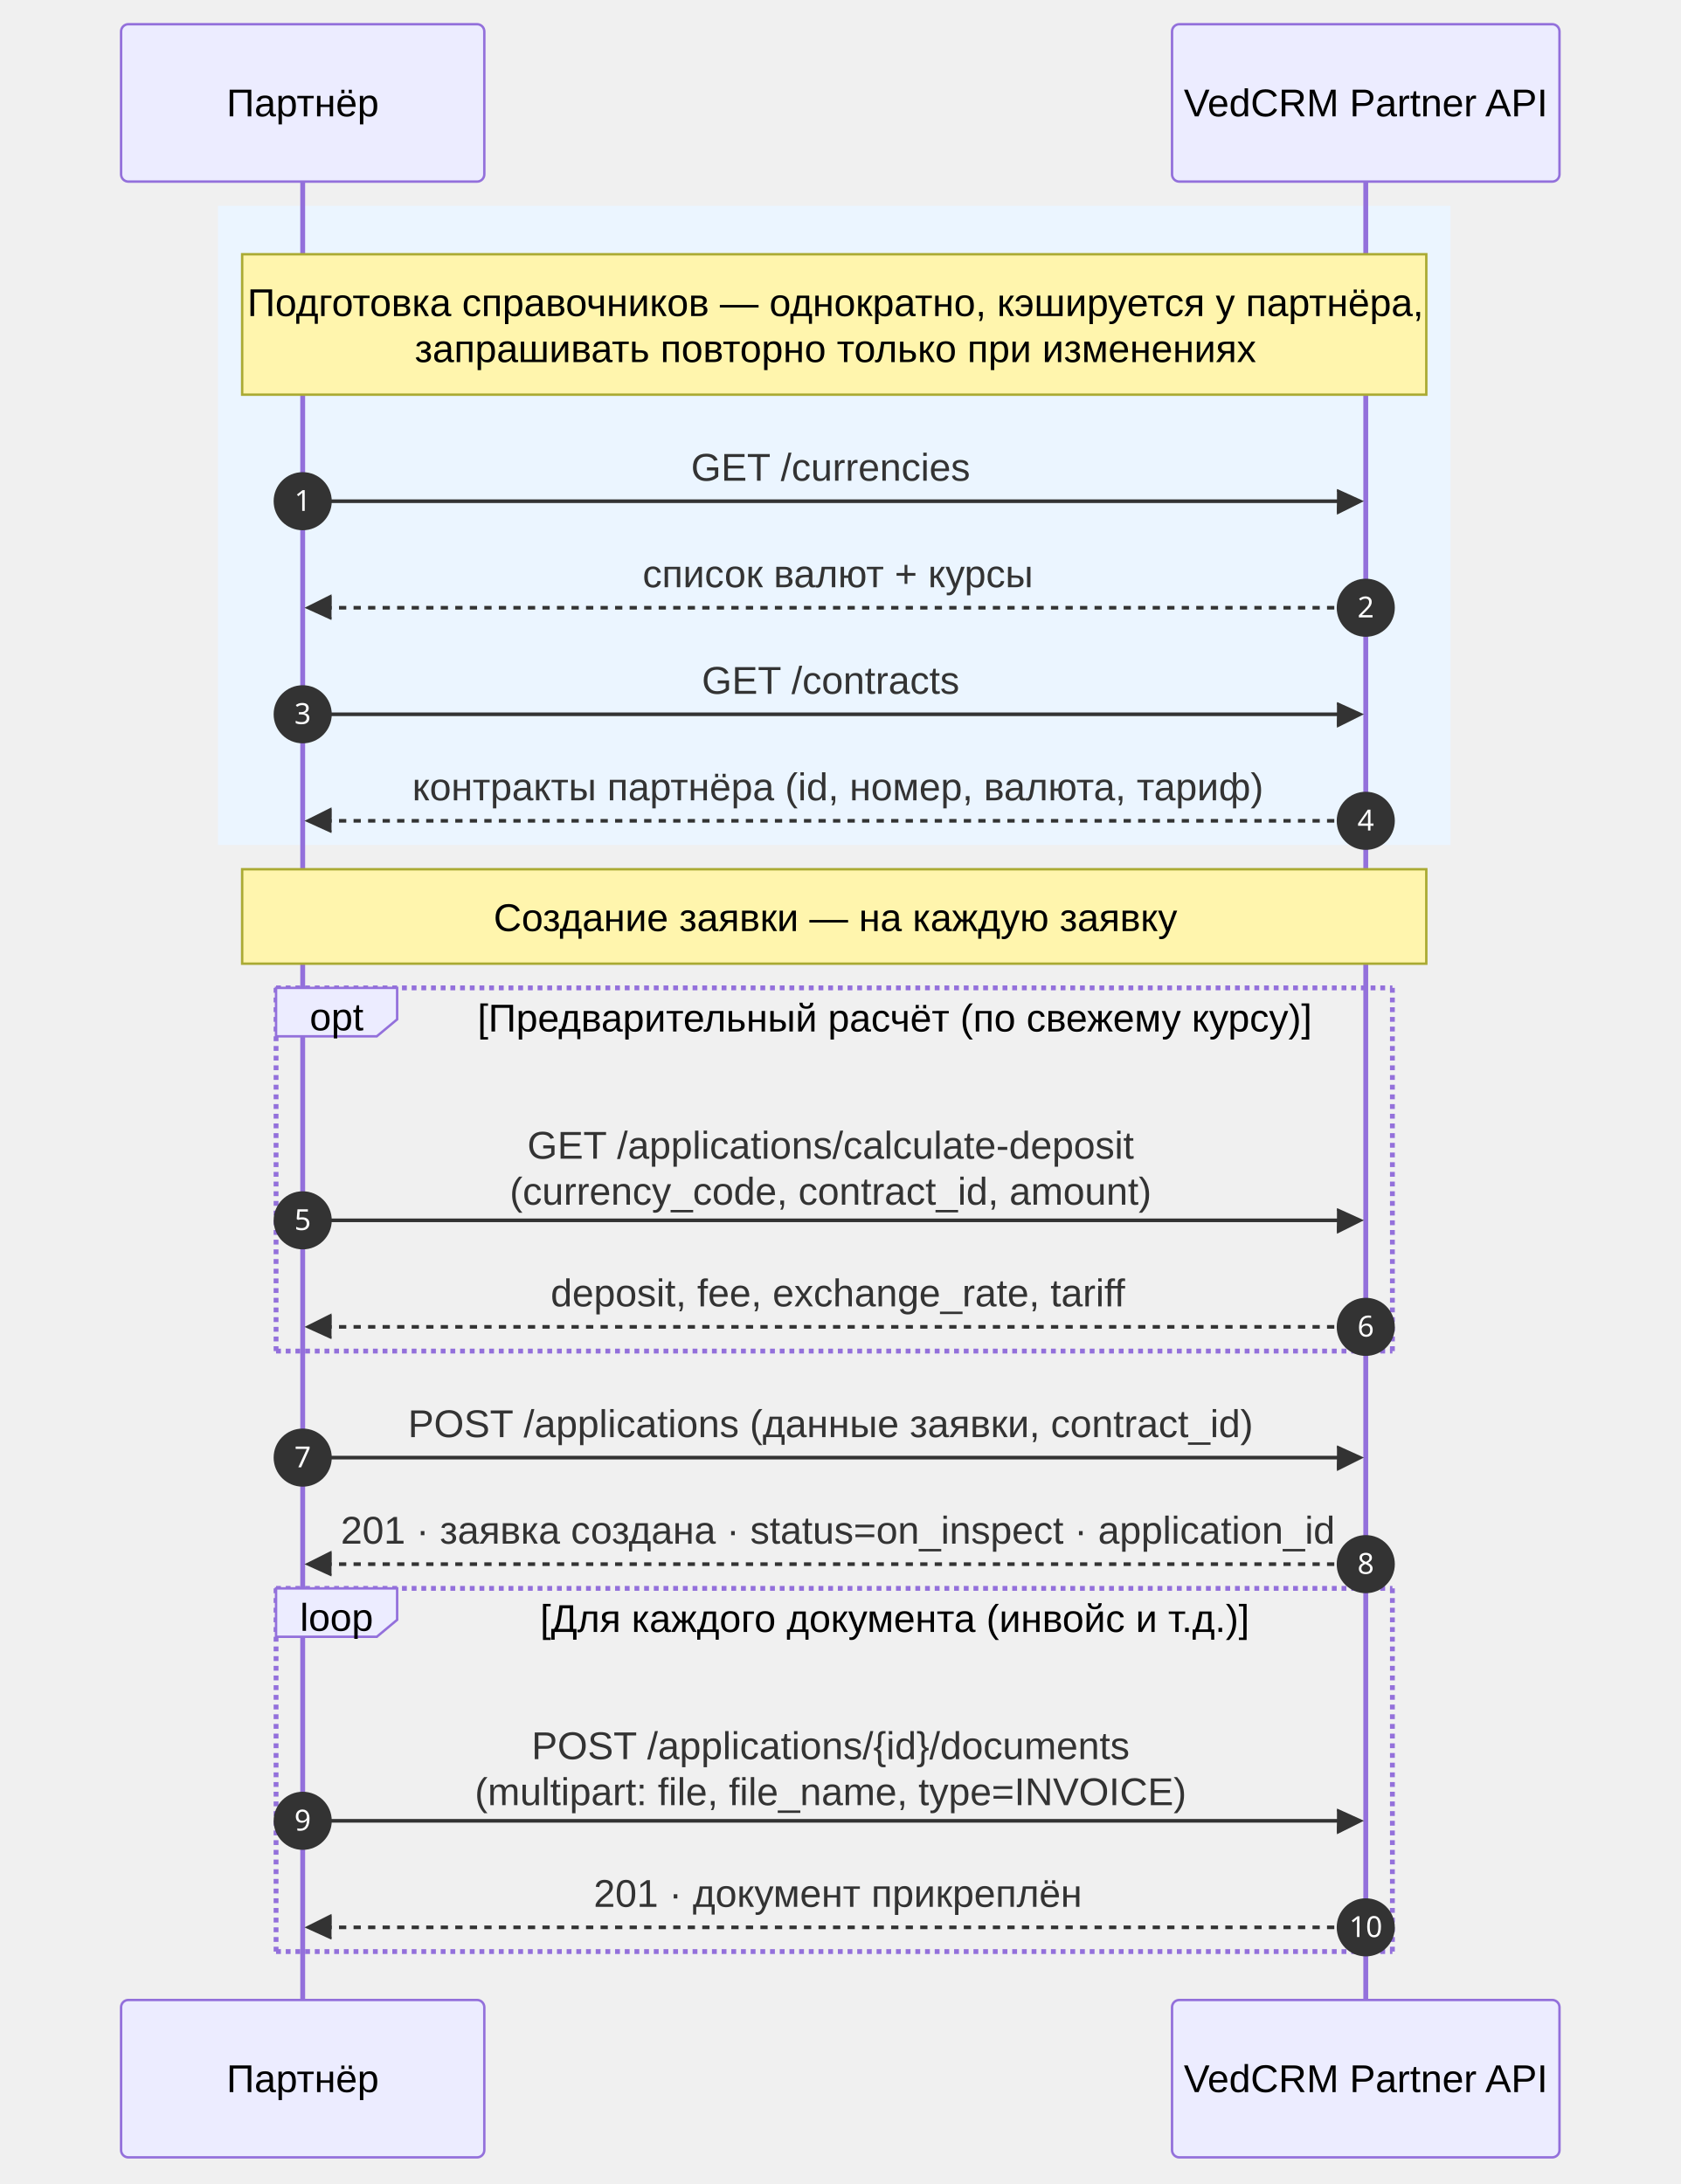
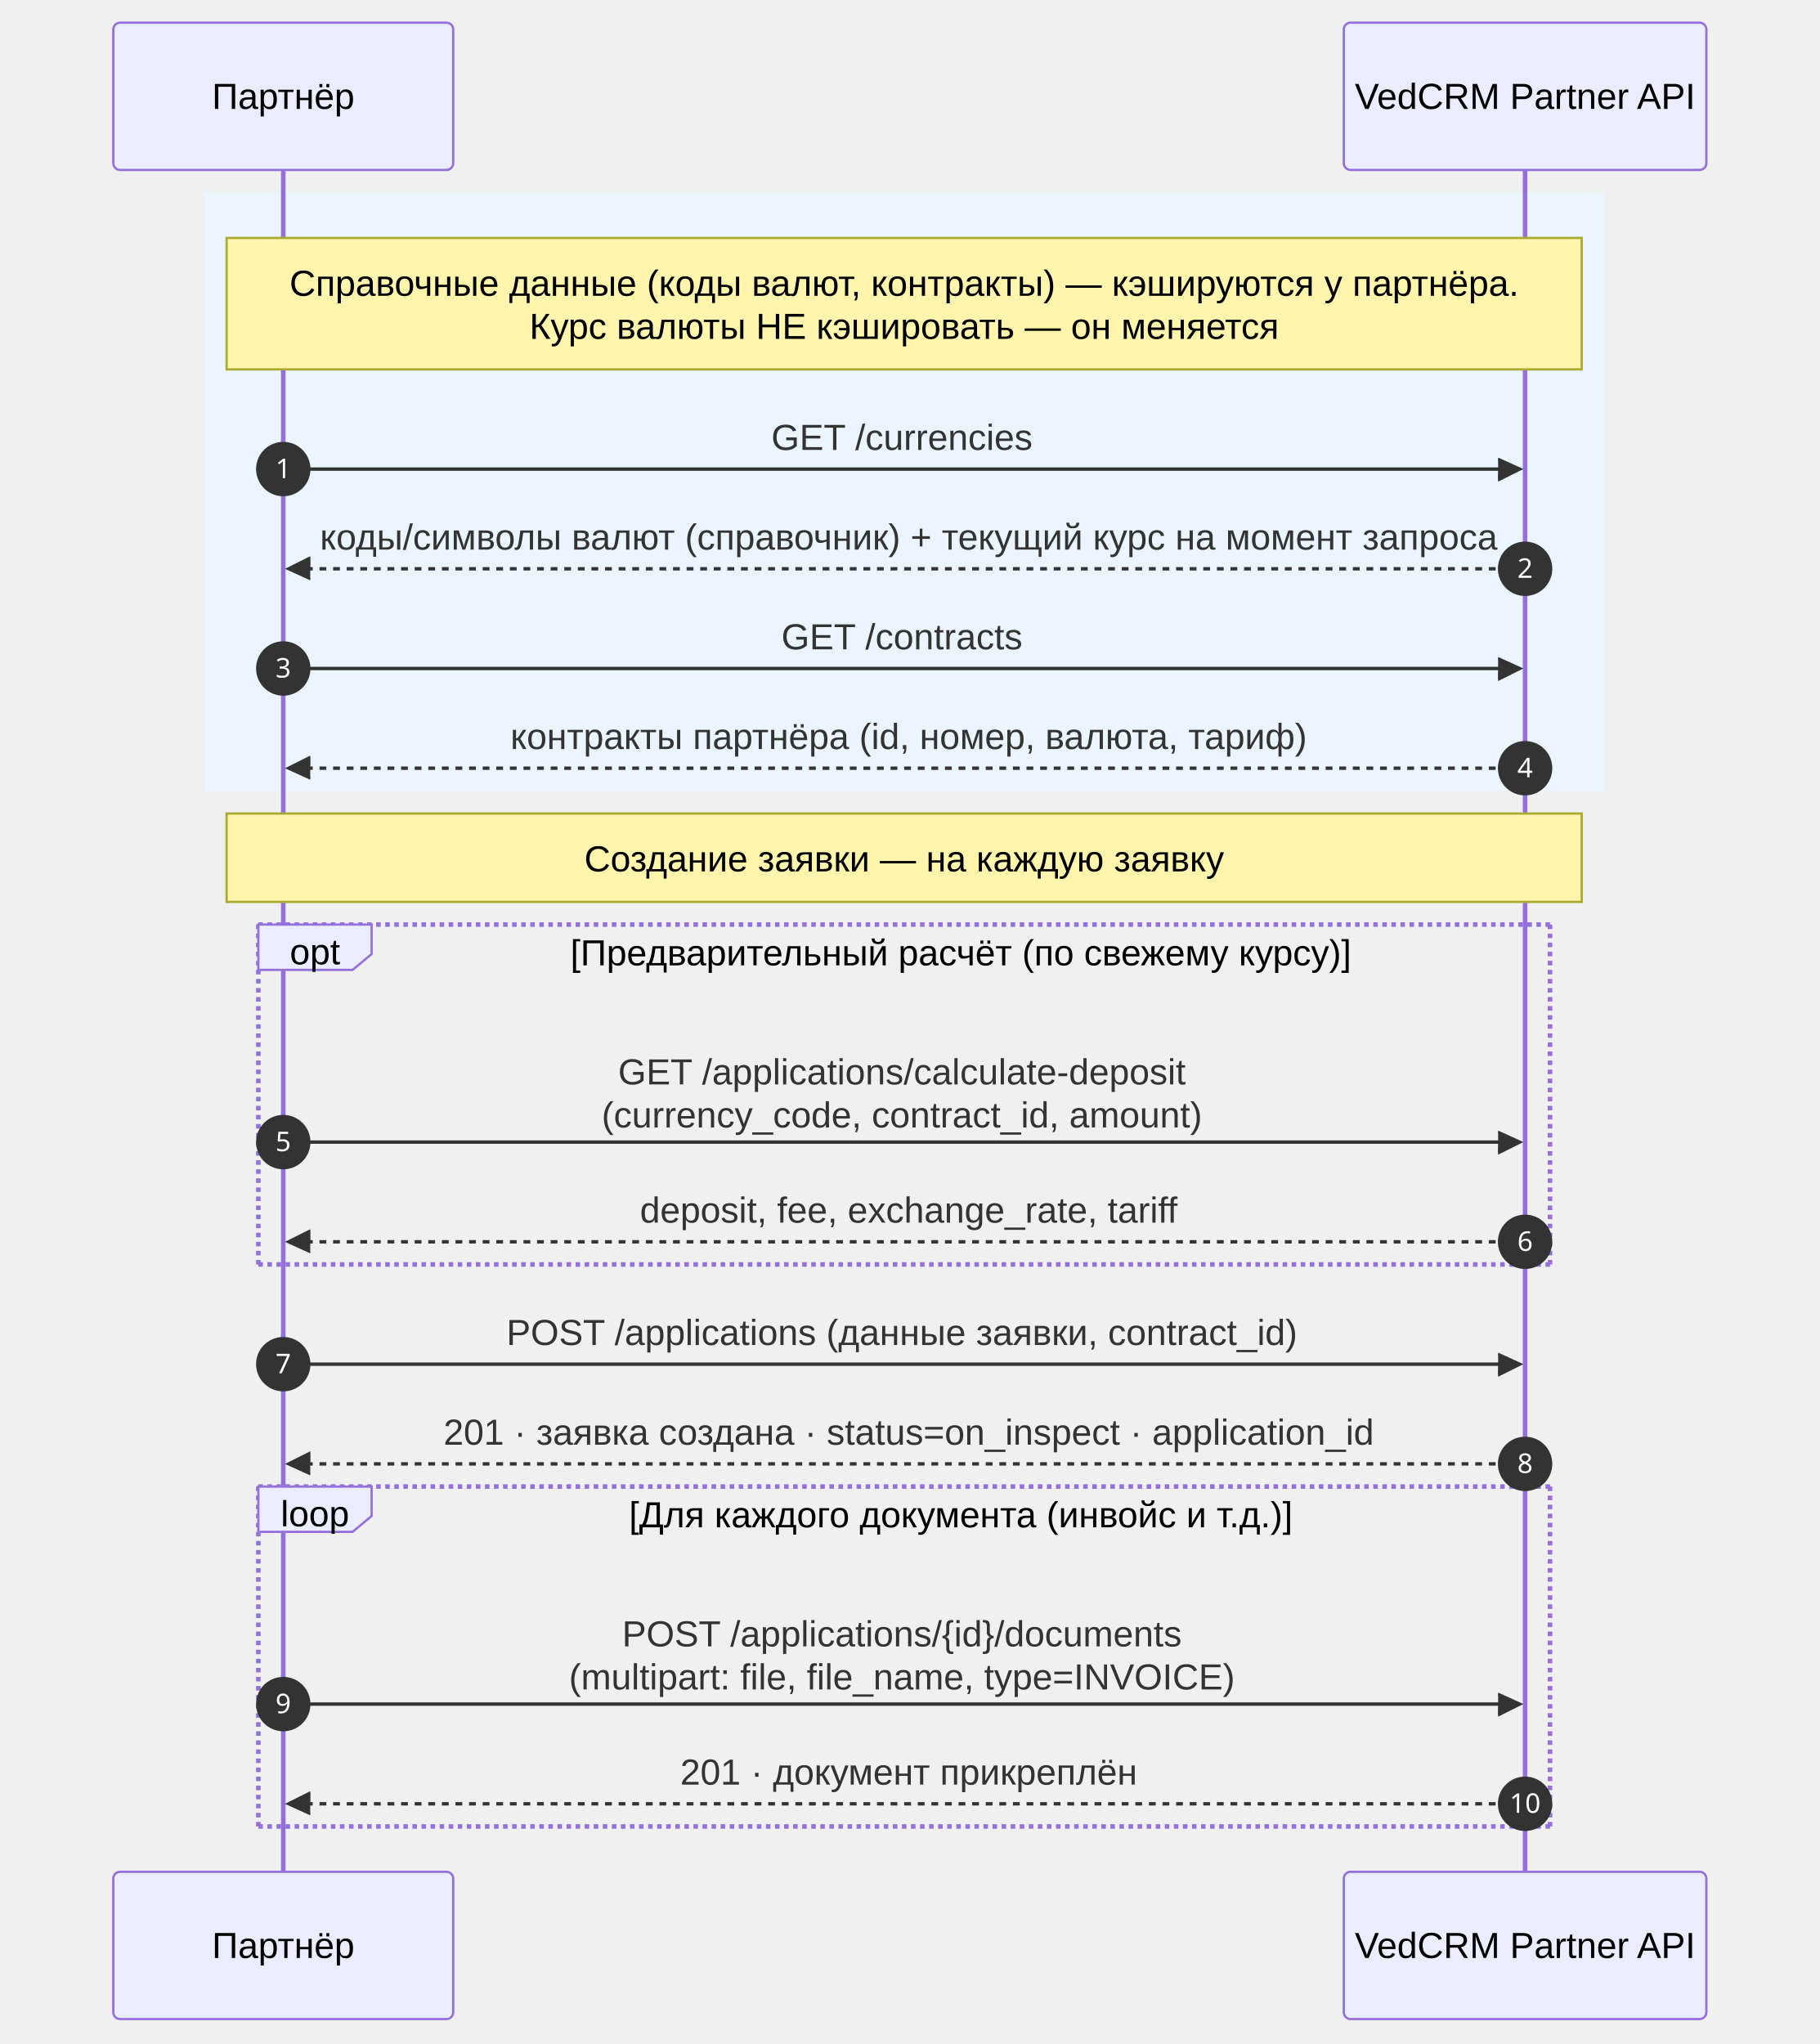
- <svg xmlns="http://www.w3.org/2000/svg" id="my-svg" width="100%" style="max-width: 694px; background-color: transparent;" viewBox="-50 -10 694 902" role="graphics-document document" aria-roledescription="sequence">
-   <rect x="40" y="75" fill="rgb(235, 245, 255)" width="509" height="264" class="rect" />
+ <svg xmlns="http://www.w3.org/2000/svg" id="my-svg" width="100%" style="max-width: 803px; background-color: transparent;" viewBox="-50 -10 803 902" role="graphics-document document" aria-roledescription="sequence">
+   <rect x="40" y="75" fill="rgb(235, 245, 255)" width="618" height="264" class="rect" />
  <g>
-     <rect x="434" y="816" fill="#eaeaea" stroke="#666" width="160" height="65" name="API" rx="3" ry="3" class="actor actor-bottom" />
-     <text x="514" y="848.5" dominant-baseline="central" alignment-baseline="central" class="actor actor-box" style="text-anchor: middle; font-size: 16px; font-weight: 400;">
-       <tspan x="514" dy="0">VedCRM Partner API</tspan>
+     <rect x="543" y="816" fill="#eaeaea" stroke="#666" width="160" height="65" name="API" rx="3" ry="3" class="actor actor-bottom" />
+     <text x="623" y="848.5" dominant-baseline="central" alignment-baseline="central" class="actor actor-box" style="text-anchor: middle; font-size: 16px; font-weight: 400;">
+       <tspan x="623" dy="0">VedCRM Partner API</tspan>
    </text>
  </g>
  <g>
    <rect x="0" y="816" fill="#eaeaea" stroke="#666" width="150" height="65" name="P" rx="3" ry="3" class="actor actor-bottom" />
    <text x="75" y="848.5" dominant-baseline="central" alignment-baseline="central" class="actor actor-box" style="text-anchor: middle; font-size: 16px; font-weight: 400;">
      <tspan x="75" dy="0">Партнёр</tspan>
    </text>
  </g>
  <g>
-     <line id="actor1" x1="514" y1="65" x2="514" y2="816" class="actor-line 200" stroke-width="0.5px" stroke="#999" name="API" data-et="life-line" data-id="API" />
+     <line id="actor1" x1="623" y1="65" x2="623" y2="816" class="actor-line 200" stroke-width="0.5px" stroke="#999" name="API" data-et="life-line" data-id="API" />
    <g id="root-1" data-et="participant" data-type="participant" data-id="API">
-       <rect x="434" y="0" fill="#eaeaea" stroke="#666" width="160" height="65" name="API" rx="3" ry="3" class="actor actor-top" />
-       <text x="514" y="32.5" dominant-baseline="central" alignment-baseline="central" class="actor actor-box" style="text-anchor: middle; font-size: 16px; font-weight: 400;">
-         <tspan x="514" dy="0">VedCRM Partner API</tspan>
+       <rect x="543" y="0" fill="#eaeaea" stroke="#666" width="160" height="65" name="API" rx="3" ry="3" class="actor actor-top" />
+       <text x="623" y="32.5" dominant-baseline="central" alignment-baseline="central" class="actor actor-box" style="text-anchor: middle; font-size: 16px; font-weight: 400;">
+         <tspan x="623" dy="0">VedCRM Partner API</tspan>
      </text>
    </g>
  </g>
  <g>
    <line id="actor0" x1="75" y1="65" x2="75" y2="816" class="actor-line 200" stroke-width="0.5px" stroke="#999" name="P" data-et="life-line" data-id="P" />
    <g id="root-0" data-et="participant" data-type="participant" data-id="P">
      <rect x="0" y="0" fill="#eaeaea" stroke="#666" width="150" height="65" name="P" rx="3" ry="3" class="actor actor-top" />
      <text x="75" y="32.5" dominant-baseline="central" alignment-baseline="central" class="actor actor-box" style="text-anchor: middle; font-size: 16px; font-weight: 400;">
        <tspan x="75" dy="0">Партнёр</tspan>
      </text>
    </g>
  </g>
  <style>#my-svg{font-family:"trebuchet ms",verdana,arial,sans-serif;font-size:16px;fill:#333;}@keyframes edge-animation-frame{from{stroke-dashoffset:0;}}@keyframes dash{to{stroke-dashoffset:0;}}#my-svg .edge-animation-slow{stroke-dasharray:9,5!important;stroke-dashoffset:900;animation:dash 50s linear infinite;stroke-linecap:round;}#my-svg .edge-animation-fast{stroke-dasharray:9,5!important;stroke-dashoffset:900;animation:dash 20s linear infinite;stroke-linecap:round;}#my-svg .error-icon{fill:#552222;}#my-svg .error-text{fill:#552222;stroke:#552222;}#my-svg .edge-thickness-normal{stroke-width:1px;}#my-svg .edge-thickness-thick{stroke-width:3.5px;}#my-svg .edge-pattern-solid{stroke-dasharray:0;}#my-svg .edge-thickness-invisible{stroke-width:0;fill:none;}#my-svg .edge-pattern-dashed{stroke-dasharray:3;}#my-svg .edge-pattern-dotted{stroke-dasharray:2;}#my-svg .marker{fill:#333333;stroke:#333333;}#my-svg .marker.cross{stroke:#333333;}#my-svg svg{font-family:"trebuchet ms",verdana,arial,sans-serif;font-size:16px;}#my-svg p{margin:0;}#my-svg .actor{stroke:#9370DB;fill:#ECECFF;stroke-width:1;}#my-svg rect.actor.outer-path[data-look="neo"]{filter:drop-shadow(1px 2px 2px rgba(185, 185, 185, 1));}#my-svg rect.note[data-look="neo"]{stroke:#aaaa33;fill:#fff5ad;filter:drop-shadow(1px 2px 2px rgba(185, 185, 185, 1));}#my-svg text.actor&gt;tspan{fill:black;stroke:none;}#my-svg .actor-line{stroke:#9370DB;}#my-svg .innerArc{stroke-width:1.5;stroke-dasharray:none;}#my-svg .messageLine0{stroke-width:1.5;stroke-dasharray:none;stroke:#333;}#my-svg .messageLine1{stroke-width:1.5;stroke-dasharray:2,2;stroke:#333;}#my-svg [id$="-arrowhead"] path{fill:#333;stroke:#333;}#my-svg .sequenceNumber{fill:white;}#my-svg [id$="-sequencenumber"]{fill:#333;}#my-svg [id$="-crosshead"] path{fill:#333;stroke:#333;}#my-svg .messageText{fill:#333;stroke:none;}#my-svg .labelBox{stroke:#9370DB;fill:#ECECFF;filter:none;}#my-svg .labelText,#my-svg .labelText&gt;tspan{fill:black;stroke:none;}#my-svg .loopText,#my-svg .loopText&gt;tspan{fill:black;stroke:none;}#my-svg .sectionTitle,#my-svg .sectionTitle&gt;tspan{fill:black;stroke:none;}#my-svg .loopLine{stroke-width:2px;stroke-dasharray:2,2;stroke:#9370DB;fill:#9370DB;}#my-svg .note{stroke:#aaaa33;fill:#fff5ad;}#my-svg .noteText,#my-svg .noteText&gt;tspan{fill:black;stroke:none;font-weight:normal;}#my-svg .activation0{fill:#f4f4f4;stroke:#666;}#my-svg .activation1{fill:#f4f4f4;stroke:#666;}#my-svg .activation2{fill:#f4f4f4;stroke:#666;}#my-svg .actorPopupMenu{position:absolute;}#my-svg .actorPopupMenuPanel{position:absolute;fill:#ECECFF;box-shadow:0px 8px 16px 0px rgba(0,0,0,0.2);filter:drop-shadow(3px 5px 2px rgb(0 0 0 / 0.4));}#my-svg .actor-man circle,#my-svg line{fill:#ECECFF;stroke-width:2px;}#my-svg g rect.rect{filter:drop-shadow(1px 2px 2px rgba(185, 185, 185, 1));stroke:#9370DB;}#my-svg .node .neo-node{stroke:#9370DB;}#my-svg [data-look="neo"].node rect,#my-svg [data-look="neo"].cluster rect,#my-svg [data-look="neo"].node polygon{stroke:#9370DB;filter:drop-shadow(1px 2px 2px rgba(185, 185, 185, 1));}#my-svg [data-look="neo"].swimlane.cluster rect{filter:none;}#my-svg [data-look="neo"].node path{stroke:#9370DB;stroke-width:1px;}#my-svg [data-look="neo"].node .outer-path{filter:drop-shadow(1px 2px 2px rgba(185, 185, 185, 1));}#my-svg [data-look="neo"].node .neo-line path{stroke:#9370DB;filter:none;}#my-svg [data-look="neo"].node circle{stroke:#9370DB;filter:drop-shadow(1px 2px 2px rgba(185, 185, 185, 1));}#my-svg [data-look="neo"].node circle .state-start{fill:#000000;}#my-svg [data-look="neo"].icon-shape .icon{fill:#9370DB;filter:drop-shadow(1px 2px 2px rgba(185, 185, 185, 1));}#my-svg [data-look="neo"].icon-shape .icon-neo path{stroke:#9370DB;filter:drop-shadow(1px 2px 2px rgba(185, 185, 185, 1));}#my-svg :root{--mermaid-font-family:"trebuchet ms",verdana,arial,sans-serif;}</style>
  <g />
  <defs>
    <symbol id="my-svg-computer" width="24" height="24">
      <path transform="scale(.5)" d="M2 2v13h20v-13h-20zm18 11h-16v-9h16v9zm-10.228 6l.466-1h3.524l.467 1h-4.457zm14.228 3h-24l2-6h2.104l-1.33 4h18.45l-1.297-4h2.073l2 6zm-5-10h-14v-7h14v7z" />
    </symbol>
  </defs>
  <defs>
    <symbol id="my-svg-database" fill-rule="evenodd" clip-rule="evenodd">
      <path transform="scale(.5)" d="M12.258.001l.256.004.255.005.253.008.251.01.249.012.247.015.246.016.242.019.241.02.239.023.236.024.233.027.231.028.229.031.225.032.223.034.22.036.217.038.214.04.211.041.208.043.205.045.201.046.198.048.194.05.191.051.187.053.183.054.18.056.175.057.172.059.168.06.163.061.16.063.155.064.15.066.074.033.073.033.071.034.07.034.069.035.068.035.067.035.066.035.064.036.064.036.062.036.06.036.06.037.058.037.058.037.055.038.055.038.053.038.052.038.051.039.05.039.048.039.047.039.045.04.044.04.043.04.041.04.04.041.039.041.037.041.036.041.034.041.033.042.032.042.03.042.029.042.027.042.026.043.024.043.023.043.021.043.02.043.018.044.017.043.015.044.013.044.012.044.011.045.009.044.007.045.006.045.004.045.002.045.001.045v17l-.001.045-.002.045-.004.045-.006.045-.007.045-.009.044-.011.045-.012.044-.013.044-.015.044-.017.043-.018.044-.02.043-.021.043-.023.043-.024.043-.026.043-.027.042-.029.042-.03.042-.032.042-.033.042-.034.041-.036.041-.037.041-.039.041-.04.041-.041.04-.043.04-.044.04-.045.04-.047.039-.048.039-.05.039-.051.039-.052.038-.053.038-.055.038-.055.038-.058.037-.058.037-.06.037-.06.036-.062.036-.064.036-.064.036-.066.035-.067.035-.068.035-.069.035-.07.034-.071.034-.073.033-.074.033-.15.066-.155.064-.16.063-.163.061-.168.06-.172.059-.175.057-.18.056-.183.054-.187.053-.191.051-.194.05-.198.048-.201.046-.205.045-.208.043-.211.041-.214.04-.217.038-.22.036-.223.034-.225.032-.229.031-.231.028-.233.027-.236.024-.239.023-.241.02-.242.019-.246.016-.247.015-.249.012-.251.01-.253.008-.255.005-.256.004-.258.001-.258-.001-.256-.004-.255-.005-.253-.008-.251-.01-.249-.012-.247-.015-.245-.016-.243-.019-.241-.02-.238-.023-.236-.024-.234-.027-.231-.028-.228-.031-.226-.032-.223-.034-.22-.036-.217-.038-.214-.04-.211-.041-.208-.043-.204-.045-.201-.046-.198-.048-.195-.05-.19-.051-.187-.053-.184-.054-.179-.056-.176-.057-.172-.059-.167-.06-.164-.061-.159-.063-.155-.064-.151-.066-.074-.033-.072-.033-.072-.034-.07-.034-.069-.035-.068-.035-.067-.035-.066-.035-.064-.036-.063-.036-.062-.036-.061-.036-.06-.037-.058-.037-.057-.037-.056-.038-.055-.038-.053-.038-.052-.038-.051-.039-.049-.039-.049-.039-.046-.039-.046-.04-.044-.04-.043-.04-.041-.04-.04-.041-.039-.041-.037-.041-.036-.041-.034-.041-.033-.042-.032-.042-.03-.042-.029-.042-.027-.042-.026-.043-.024-.043-.023-.043-.021-.043-.02-.043-.018-.044-.017-.043-.015-.044-.013-.044-.012-.044-.011-.045-.009-.044-.007-.045-.006-.045-.004-.045-.002-.045-.001-.045v-17l.001-.045.002-.045.004-.045.006-.045.007-.045.009-.044.011-.045.012-.044.013-.044.015-.044.017-.043.018-.044.02-.043.021-.043.023-.043.024-.043.026-.043.027-.042.029-.042.03-.042.032-.042.033-.042.034-.041.036-.041.037-.041.039-.041.04-.041.041-.04.043-.04.044-.04.046-.04.046-.039.049-.039.049-.039.051-.039.052-.038.053-.038.055-.038.056-.038.057-.037.058-.037.06-.037.061-.036.062-.036.063-.036.064-.036.066-.035.067-.035.068-.035.069-.035.07-.034.072-.034.072-.033.074-.033.151-.066.155-.064.159-.063.164-.061.167-.06.172-.059.176-.057.179-.056.184-.054.187-.053.19-.051.195-.05.198-.048.201-.046.204-.045.208-.043.211-.041.214-.04.217-.038.22-.036.223-.034.226-.032.228-.031.231-.028.234-.027.236-.024.238-.023.241-.02.243-.019.245-.016.247-.015.249-.012.251-.01.253-.008.255-.005.256-.004.258-.001.258.001zm-9.258 20.499v.01l.001.021.003.021.004.022.005.021.006.022.007.022.009.023.01.022.011.023.012.023.013.023.015.023.016.024.017.023.018.024.019.024.021.024.022.025.023.024.024.025.052.049.056.05.061.051.066.051.07.051.075.051.079.052.084.052.088.052.092.052.097.052.102.051.105.052.11.052.114.051.119.051.123.051.127.05.131.05.135.05.139.048.144.049.147.047.152.047.155.047.16.045.163.045.167.043.171.043.176.041.178.041.183.039.187.039.19.037.194.035.197.035.202.033.204.031.209.03.212.029.216.027.219.025.222.024.226.021.23.02.233.018.236.016.24.015.243.012.246.01.249.008.253.005.256.004.259.001.26-.001.257-.004.254-.005.25-.008.247-.011.244-.012.241-.014.237-.016.233-.018.231-.021.226-.021.224-.024.22-.026.216-.027.212-.028.21-.031.205-.031.202-.034.198-.034.194-.036.191-.037.187-.039.183-.04.179-.04.175-.042.172-.043.168-.044.163-.045.16-.046.155-.046.152-.047.148-.048.143-.049.139-.049.136-.05.131-.05.126-.05.123-.051.118-.052.114-.051.11-.052.106-.052.101-.052.096-.052.092-.052.088-.053.083-.051.079-.052.074-.052.07-.051.065-.051.06-.051.056-.05.051-.05.023-.024.023-.025.021-.024.02-.024.019-.024.018-.024.017-.024.015-.023.014-.024.013-.023.012-.023.01-.023.01-.022.008-.022.006-.022.006-.022.004-.022.004-.021.001-.021.001-.021v-4.127l-.077.055-.08.053-.083.054-.085.053-.087.052-.09.052-.093.051-.095.05-.097.05-.1.049-.102.049-.105.048-.106.047-.109.047-.111.046-.114.045-.115.045-.118.044-.12.043-.122.042-.124.042-.126.041-.128.04-.13.04-.132.038-.134.038-.135.037-.138.037-.139.035-.142.035-.143.034-.144.033-.147.032-.148.031-.15.03-.151.03-.153.029-.154.027-.156.027-.158.026-.159.025-.161.024-.162.023-.163.022-.165.021-.166.02-.167.019-.169.018-.169.017-.171.016-.173.015-.173.014-.175.013-.175.012-.177.011-.178.01-.179.008-.179.008-.181.006-.182.005-.182.004-.184.003-.184.002h-.37l-.184-.002-.184-.003-.182-.004-.182-.005-.181-.006-.179-.008-.179-.008-.178-.01-.176-.011-.176-.012-.175-.013-.173-.014-.172-.015-.171-.016-.17-.017-.169-.018-.167-.019-.166-.02-.165-.021-.163-.022-.162-.023-.161-.024-.159-.025-.157-.026-.156-.027-.155-.027-.153-.029-.151-.03-.15-.03-.148-.031-.146-.032-.145-.033-.143-.034-.141-.035-.14-.035-.137-.037-.136-.037-.134-.038-.132-.038-.13-.04-.128-.04-.126-.041-.124-.042-.122-.042-.12-.044-.117-.043-.116-.045-.113-.045-.112-.046-.109-.047-.106-.047-.105-.048-.102-.049-.1-.049-.097-.05-.095-.05-.093-.052-.09-.051-.087-.052-.085-.053-.083-.054-.08-.054-.077-.054v4.127zm0-5.654v.011l.001.021.003.021.004.021.005.022.006.022.007.022.009.022.01.022.011.023.012.023.013.023.015.024.016.023.017.024.018.024.019.024.021.024.022.024.023.025.024.024.052.05.056.05.061.05.066.051.07.051.075.052.079.051.084.052.088.052.092.052.097.052.102.052.105.052.11.051.114.051.119.052.123.05.127.051.131.05.135.049.139.049.144.048.147.048.152.047.155.046.16.045.163.045.167.044.171.042.176.042.178.04.183.04.187.038.19.037.194.036.197.034.202.033.204.032.209.03.212.028.216.027.219.025.222.024.226.022.23.02.233.018.236.016.24.014.243.012.246.01.249.008.253.006.256.003.259.001.26-.001.257-.003.254-.006.25-.008.247-.01.244-.012.241-.015.237-.016.233-.018.231-.02.226-.022.224-.024.22-.025.216-.027.212-.029.21-.03.205-.032.202-.033.198-.035.194-.036.191-.037.187-.039.183-.039.179-.041.175-.042.172-.043.168-.044.163-.045.16-.045.155-.047.152-.047.148-.048.143-.048.139-.05.136-.049.131-.05.126-.051.123-.051.118-.051.114-.052.11-.052.106-.052.101-.052.096-.052.092-.052.088-.052.083-.052.079-.052.074-.051.07-.052.065-.051.06-.05.056-.051.051-.049.023-.025.023-.024.021-.025.02-.024.019-.024.018-.024.017-.024.015-.023.014-.023.013-.024.012-.022.01-.023.01-.023.008-.022.006-.022.006-.022.004-.021.004-.022.001-.021.001-.021v-4.139l-.077.054-.08.054-.083.054-.085.052-.087.053-.09.051-.093.051-.095.051-.097.05-.1.049-.102.049-.105.048-.106.047-.109.047-.111.046-.114.045-.115.044-.118.044-.12.044-.122.042-.124.042-.126.041-.128.04-.13.039-.132.039-.134.038-.135.037-.138.036-.139.036-.142.035-.143.033-.144.033-.147.033-.148.031-.15.03-.151.03-.153.028-.154.028-.156.027-.158.026-.159.025-.161.024-.162.023-.163.022-.165.021-.166.02-.167.019-.169.018-.169.017-.171.016-.173.015-.173.014-.175.013-.175.012-.177.011-.178.009-.179.009-.179.007-.181.007-.182.005-.182.004-.184.003-.184.002h-.37l-.184-.002-.184-.003-.182-.004-.182-.005-.181-.007-.179-.007-.179-.009-.178-.009-.176-.011-.176-.012-.175-.013-.173-.014-.172-.015-.171-.016-.17-.017-.169-.018-.167-.019-.166-.02-.165-.021-.163-.022-.162-.023-.161-.024-.159-.025-.157-.026-.156-.027-.155-.028-.153-.028-.151-.03-.15-.03-.148-.031-.146-.033-.145-.033-.143-.033-.141-.035-.14-.036-.137-.036-.136-.037-.134-.038-.132-.039-.13-.039-.128-.04-.126-.041-.124-.042-.122-.043-.12-.043-.117-.044-.116-.044-.113-.046-.112-.046-.109-.046-.106-.047-.105-.048-.102-.049-.1-.049-.097-.05-.095-.051-.093-.051-.09-.051-.087-.053-.085-.052-.083-.054-.08-.054-.077-.054v4.139zm0-5.666v.011l.001.02.003.022.004.021.005.022.006.021.007.022.009.023.01.022.011.023.012.023.013.023.015.023.016.024.017.024.018.023.019.024.021.025.022.024.023.024.024.025.052.05.056.05.061.05.066.051.07.051.075.052.079.051.084.052.088.052.092.052.097.052.102.052.105.051.11.052.114.051.119.051.123.051.127.05.131.05.135.05.139.049.144.048.147.048.152.047.155.046.16.045.163.045.167.043.171.043.176.042.178.04.183.04.187.038.19.037.194.036.197.034.202.033.204.032.209.03.212.028.216.027.219.025.222.024.226.021.23.02.233.018.236.017.24.014.243.012.246.01.249.008.253.006.256.003.259.001.26-.001.257-.003.254-.006.25-.008.247-.01.244-.013.241-.014.237-.016.233-.018.231-.02.226-.022.224-.024.22-.025.216-.027.212-.029.21-.03.205-.032.202-.033.198-.035.194-.036.191-.037.187-.039.183-.039.179-.041.175-.042.172-.043.168-.044.163-.045.16-.045.155-.047.152-.047.148-.048.143-.049.139-.049.136-.049.131-.051.126-.05.123-.051.118-.052.114-.051.11-.052.106-.052.101-.052.096-.052.092-.052.088-.052.083-.052.079-.052.074-.052.07-.051.065-.051.06-.051.056-.05.051-.049.023-.025.023-.025.021-.024.02-.024.019-.024.018-.024.017-.024.015-.023.014-.024.013-.023.012-.023.01-.022.01-.023.008-.022.006-.022.006-.022.004-.022.004-.021.001-.021.001-.021v-4.153l-.077.054-.08.054-.083.053-.085.053-.087.053-.09.051-.093.051-.095.051-.097.05-.1.049-.102.048-.105.048-.106.048-.109.046-.111.046-.114.046-.115.044-.118.044-.12.043-.122.043-.124.042-.126.041-.128.04-.13.039-.132.039-.134.038-.135.037-.138.036-.139.036-.142.034-.143.034-.144.033-.147.032-.148.032-.15.03-.151.03-.153.028-.154.028-.156.027-.158.026-.159.024-.161.024-.162.023-.163.023-.165.021-.166.02-.167.019-.169.018-.169.017-.171.016-.173.015-.173.014-.175.013-.175.012-.177.01-.178.01-.179.009-.179.007-.181.006-.182.006-.182.004-.184.003-.184.001-.185.001-.185-.001-.184-.001-.184-.003-.182-.004-.182-.006-.181-.006-.179-.007-.179-.009-.178-.01-.176-.01-.176-.012-.175-.013-.173-.014-.172-.015-.171-.016-.17-.017-.169-.018-.167-.019-.166-.02-.165-.021-.163-.023-.162-.023-.161-.024-.159-.024-.157-.026-.156-.027-.155-.028-.153-.028-.151-.03-.15-.03-.148-.032-.146-.032-.145-.033-.143-.034-.141-.034-.14-.036-.137-.036-.136-.037-.134-.038-.132-.039-.13-.039-.128-.041-.126-.041-.124-.041-.122-.043-.12-.043-.117-.044-.116-.044-.113-.046-.112-.046-.109-.046-.106-.048-.105-.048-.102-.048-.1-.05-.097-.049-.095-.051-.093-.051-.09-.052-.087-.052-.085-.053-.083-.053-.08-.054-.077-.054v4.153zm8.74-8.179l-.257.004-.254.005-.25.008-.247.011-.244.012-.241.014-.237.016-.233.018-.231.021-.226.022-.224.023-.22.026-.216.027-.212.028-.21.031-.205.032-.202.033-.198.034-.194.036-.191.038-.187.038-.183.04-.179.041-.175.042-.172.043-.168.043-.163.045-.16.046-.155.046-.152.048-.148.048-.143.048-.139.049-.136.05-.131.05-.126.051-.123.051-.118.051-.114.052-.11.052-.106.052-.101.052-.096.052-.092.052-.088.052-.083.052-.079.052-.074.051-.07.052-.065.051-.06.05-.056.05-.051.05-.023.025-.023.024-.021.024-.02.025-.019.024-.018.024-.017.023-.015.024-.014.023-.013.023-.012.023-.01.023-.01.022-.008.022-.006.023-.006.021-.004.022-.004.021-.001.021-.001.021.001.021.001.021.004.021.004.022.006.021.006.023.008.022.01.022.01.023.012.023.013.023.014.023.015.024.017.023.018.024.019.024.02.025.021.024.023.024.023.025.051.05.056.05.06.05.065.051.07.052.074.051.079.052.083.052.088.052.092.052.096.052.101.052.106.052.11.052.114.052.118.051.123.051.126.051.131.05.136.05.139.049.143.048.148.048.152.048.155.046.16.046.163.045.168.043.172.043.175.042.179.041.183.04.187.038.191.038.194.036.198.034.202.033.205.032.21.031.212.028.216.027.22.026.224.023.226.022.231.021.233.018.237.016.241.014.244.012.247.011.25.008.254.005.257.004.26.001.26-.001.257-.004.254-.005.25-.008.247-.011.244-.012.241-.014.237-.016.233-.018.231-.021.226-.022.224-.023.22-.026.216-.027.212-.028.21-.031.205-.032.202-.033.198-.034.194-.036.191-.038.187-.038.183-.04.179-.041.175-.042.172-.043.168-.043.163-.045.16-.046.155-.046.152-.048.148-.048.143-.048.139-.049.136-.05.131-.05.126-.051.123-.051.118-.051.114-.052.11-.052.106-.052.101-.052.096-.052.092-.052.088-.052.083-.052.079-.052.074-.051.07-.052.065-.051.06-.05.056-.05.051-.05.023-.025.023-.024.021-.024.02-.025.019-.024.018-.024.017-.023.015-.024.014-.023.013-.023.012-.023.01-.023.01-.022.008-.022.006-.023.006-.021.004-.022.004-.021.001-.021.001-.021-.001-.021-.001-.021-.004-.021-.004-.022-.006-.021-.006-.023-.008-.022-.01-.022-.01-.023-.012-.023-.013-.023-.014-.023-.015-.024-.017-.023-.018-.024-.019-.024-.02-.025-.021-.024-.023-.024-.023-.025-.051-.05-.056-.05-.06-.05-.065-.051-.07-.052-.074-.051-.079-.052-.083-.052-.088-.052-.092-.052-.096-.052-.101-.052-.106-.052-.11-.052-.114-.052-.118-.051-.123-.051-.126-.051-.131-.05-.136-.05-.139-.049-.143-.048-.148-.048-.152-.048-.155-.046-.16-.046-.163-.045-.168-.043-.172-.043-.175-.042-.179-.041-.183-.04-.187-.038-.191-.038-.194-.036-.198-.034-.202-.033-.205-.032-.21-.031-.212-.028-.216-.027-.22-.026-.224-.023-.226-.022-.231-.021-.233-.018-.237-.016-.241-.014-.244-.012-.247-.011-.25-.008-.254-.005-.257-.004-.26-.001-.26.001z" />
    </symbol>
  </defs>
  <defs>
    <symbol id="my-svg-clock" width="24" height="24">
      <path transform="scale(.5)" d="M12 2c5.514 0 10 4.486 10 10s-4.486 10-10 10-10-4.486-10-10 4.486-10 10-10zm0-2c-6.627 0-12 5.373-12 12s5.373 12 12 12 12-5.373 12-12-5.373-12-12-12zm5.848 12.459c.202.038.202.333.001.372-1.907.361-6.045 1.111-6.547 1.111-.719 0-1.301-.582-1.301-1.301 0-.512.77-5.447 1.125-7.445.034-.192.312-.181.343.014l.985 6.238 5.394 1.011z" />
    </symbol>
  </defs>
  <defs>
    <marker id="my-svg-arrowhead" refX="7.9" refY="5" markerUnits="userSpaceOnUse" markerWidth="12" markerHeight="12" orient="auto-start-reverse">
      <path d="M -1 0 L 10 5 L 0 10 z" />
    </marker>
  </defs>
  <defs>
    <marker id="my-svg-crosshead" markerWidth="15" markerHeight="8" orient="auto" refX="4" refY="4.5">
      <path fill="none" stroke="#000000" stroke-width="1pt" d="M 1,2 L 6,7 M 6,2 L 1,7" style="stroke-dasharray: 0, 0;" />
    </marker>
  </defs>
  <defs>
    <marker id="my-svg-filled-head" refX="15.5" refY="7" markerWidth="20" markerHeight="28" orient="auto">
      <path d="M 18,7 L9,13 L14,7 L9,1 Z" />
    </marker>
  </defs>
  <defs>
    <marker id="my-svg-sequencenumber" refX="15" refY="15" markerWidth="60" markerHeight="40" orient="auto">
      <circle cx="15" cy="15" r="6" />
    </marker>
  </defs>
  <defs>
    <marker id="my-svg-solidTopArrowHead" refX="7.9" refY="7.25" markerUnits="userSpaceOnUse" markerWidth="12" markerHeight="12" orient="auto-start-reverse">
      <path d="M 0 0 L 10 8 L 0 8 z" />
    </marker>
  </defs>
  <defs>
    <marker id="my-svg-solidBottomArrowHead" refX="7.9" refY="0.75" markerUnits="userSpaceOnUse" markerWidth="12" markerHeight="12" orient="auto-start-reverse">
      <path d="M 0 0 L 10 0 L 0 8 z" />
    </marker>
  </defs>
  <defs>
    <marker id="my-svg-stickTopArrowHead" refX="7.5" refY="7" markerUnits="userSpaceOnUse" markerWidth="12" markerHeight="12" orient="auto-start-reverse">
      <path d="M 0 0 L 7 7" stroke="black" stroke-width="1.5" fill="none" />
    </marker>
  </defs>
  <defs>
    <marker id="my-svg-stickBottomArrowHead" refX="7.5" refY="0" markerUnits="userSpaceOnUse" markerWidth="12" markerHeight="12" orient="auto-start-reverse">
      <path d="M 0 7 L 7 0" stroke="black" stroke-width="1.5" fill="none" />
    </marker>
  </defs>
  <g data-et="note" data-id="i2">
-     <rect x="50" y="95" fill="#EDF2AE" stroke="#666" width="489" height="58" class="note" />
-     <text x="295" y="100" text-anchor="middle" dominant-baseline="middle" alignment-baseline="middle" class="noteText" dy="1em" style="font-size: 16px; font-weight: 400;">
-       <tspan x="295">Подготовка справочников — однократно, кэшируется у партнёра,</tspan>
+     <rect x="50" y="95" fill="#EDF2AE" stroke="#666" width="598" height="58" class="note" />
+     <text x="349" y="100" text-anchor="middle" dominant-baseline="middle" alignment-baseline="middle" class="noteText" dy="1em" style="font-size: 16px; font-weight: 400;">
+       <tspan x="349">Справочные данные (коды валют, контракты) — кэшируются у партнёра.</tspan>
    </text>
-     <text x="295" y="119" text-anchor="middle" dominant-baseline="middle" alignment-baseline="middle" class="noteText" dy="1em" style="font-size: 16px; font-weight: 400;">
-       <tspan x="295">запрашивать повторно только при изменениях</tspan>
+     <text x="349" y="119" text-anchor="middle" dominant-baseline="middle" alignment-baseline="middle" class="noteText" dy="1em" style="font-size: 16px; font-weight: 400;">
+       <tspan x="349">Курс валюты НЕ кэшировать — он меняется</tspan>
    </text>
  </g>
  <g data-et="note" data-id="i8">
-     <rect x="50" y="349" fill="#EDF2AE" stroke="#666" width="489" height="39" class="note" />
-     <text x="295" y="354" text-anchor="middle" dominant-baseline="middle" alignment-baseline="middle" class="noteText" dy="1em" style="font-size: 16px; font-weight: 400;">
-       <tspan x="295">Создание заявки — на каждую заявку</tspan>
+     <rect x="50" y="349" fill="#EDF2AE" stroke="#666" width="598" height="39" class="note" />
+     <text x="349" y="354" text-anchor="middle" dominant-baseline="middle" alignment-baseline="middle" class="noteText" dy="1em" style="font-size: 16px; font-weight: 400;">
+       <tspan x="349">Создание заявки — на каждую заявку</tspan>
    </text>
  </g>
  <g data-et="control-structure" data-id="i12">
-     <line x1="64" y1="398" x2="525" y2="398" class="loopLine" />
-     <line x1="525" y1="398" x2="525" y2="548" class="loopLine" />
-     <line x1="64" y1="548" x2="525" y2="548" class="loopLine" />
+     <line x1="64" y1="398" x2="634" y2="398" class="loopLine" />
+     <line x1="634" y1="398" x2="634" y2="548" class="loopLine" />
+     <line x1="64" y1="548" x2="634" y2="548" class="loopLine" />
    <line x1="64" y1="398" x2="64" y2="548" class="loopLine" />
    <polygon points="64,398 114,398 114,411 105.6,418 64,418" class="labelBox" />
    <text x="89" y="411" text-anchor="middle" dominant-baseline="middle" alignment-baseline="middle" class="labelText" style="font-size: 16px; font-weight: 400;">opt</text>
-     <text x="319.5" y="416" text-anchor="middle" class="loopText" style="font-size: 16px; font-weight: 400;">
-       <tspan x="319.5">[Предварительный расчёт (по свежему курсу)]</tspan>
+     <text x="374" y="416" text-anchor="middle" class="loopText" style="font-size: 16px; font-weight: 400;">
+       <tspan x="374">[Предварительный расчёт (по свежему курсу)]</tspan>
    </text>
  </g>
  <g data-et="control-structure" data-id="i18">
-     <line x1="64" y1="646" x2="525" y2="646" class="loopLine" />
-     <line x1="525" y1="646" x2="525" y2="796" class="loopLine" />
-     <line x1="64" y1="796" x2="525" y2="796" class="loopLine" />
+     <line x1="64" y1="646" x2="634" y2="646" class="loopLine" />
+     <line x1="634" y1="646" x2="634" y2="796" class="loopLine" />
+     <line x1="64" y1="796" x2="634" y2="796" class="loopLine" />
    <line x1="64" y1="646" x2="64" y2="796" class="loopLine" />
    <polygon points="64,646 114,646 114,659 105.6,666 64,666" class="labelBox" />
    <text x="89" y="659" text-anchor="middle" dominant-baseline="middle" alignment-baseline="middle" class="labelText" style="font-size: 16px; font-weight: 400;">loop</text>
-     <text x="319.5" y="664" text-anchor="middle" class="loopText" style="font-size: 16px; font-weight: 400;">
-       <tspan x="319.5">[Для каждого документа (инвойс и т.д.)]</tspan>
+     <text x="374" y="664" text-anchor="middle" class="loopText" style="font-size: 16px; font-weight: 400;">
+       <tspan x="374">[Для каждого документа (инвойс и т.д.)]</tspan>
    </text>
  </g>
-   <text x="293" y="168" text-anchor="middle" dominant-baseline="middle" alignment-baseline="middle" class="messageText" dy="1em" style="font-size: 16px; font-weight: 400;">GET /currencies</text>
-   <line x1="82" y1="197" x2="510" y2="197" class="messageLine0" data-et="message" data-id="i3" data-from="P" data-to="API" stroke-width="2" stroke="none" marker-end="url(#my-svg-arrowhead)" style="fill: none;" />
+   <text x="348" y="168" text-anchor="middle" dominant-baseline="middle" alignment-baseline="middle" class="messageText" dy="1em" style="font-size: 16px; font-weight: 400;">GET /currencies</text>
+   <line x1="82" y1="197" x2="619" y2="197" class="messageLine0" data-et="message" data-id="i3" data-from="P" data-to="API" stroke-width="2" stroke="none" marker-end="url(#my-svg-arrowhead)" style="fill: none;" />
  <line x1="75" y1="197" x2="75" y2="197" stroke-width="0" marker-start="url(#my-svg-sequencenumber)" />
  <text x="75" y="201" font-family="sans-serif" font-size="12px" text-anchor="middle" class="sequenceNumber">1</text>
-   <text x="296" y="212" text-anchor="middle" dominant-baseline="middle" alignment-baseline="middle" class="messageText" dy="1em" style="font-size: 16px; font-weight: 400;">список валют + курсы</text>
-   <line x1="519" y1="241" x2="79" y2="241" class="messageLine1" data-et="message" data-id="i4" data-from="API" data-to="P" stroke-width="2" stroke="none" marker-end="url(#my-svg-arrowhead)" style="stroke-dasharray: 3, 3; fill: none;" />
-   <line x1="514" y1="241" x2="514" y2="241" stroke-width="0" marker-start="url(#my-svg-sequencenumber)" />
-   <text x="514" y="245" font-family="sans-serif" font-size="12px" text-anchor="middle" class="sequenceNumber">2</text>
-   <text x="293" y="256" text-anchor="middle" dominant-baseline="middle" alignment-baseline="middle" class="messageText" dy="1em" style="font-size: 16px; font-weight: 400;">GET /contracts</text>
-   <line x1="82" y1="285" x2="510" y2="285" class="messageLine0" data-et="message" data-id="i5" data-from="P" data-to="API" stroke-width="2" stroke="none" marker-end="url(#my-svg-arrowhead)" style="fill: none;" />
+   <text x="351" y="212" text-anchor="middle" dominant-baseline="middle" alignment-baseline="middle" class="messageText" dy="1em" style="font-size: 16px; font-weight: 400;">коды/символы валют (справочник) + текущий курс на момент запроса</text>
+   <line x1="628" y1="241" x2="79" y2="241" class="messageLine1" data-et="message" data-id="i4" data-from="API" data-to="P" stroke-width="2" stroke="none" marker-end="url(#my-svg-arrowhead)" style="stroke-dasharray: 3, 3; fill: none;" />
+   <line x1="623" y1="241" x2="623" y2="241" stroke-width="0" marker-start="url(#my-svg-sequencenumber)" />
+   <text x="623" y="245" font-family="sans-serif" font-size="12px" text-anchor="middle" class="sequenceNumber">2</text>
+   <text x="348" y="256" text-anchor="middle" dominant-baseline="middle" alignment-baseline="middle" class="messageText" dy="1em" style="font-size: 16px; font-weight: 400;">GET /contracts</text>
+   <line x1="82" y1="285" x2="619" y2="285" class="messageLine0" data-et="message" data-id="i5" data-from="P" data-to="API" stroke-width="2" stroke="none" marker-end="url(#my-svg-arrowhead)" style="fill: none;" />
  <line x1="75" y1="285" x2="75" y2="285" stroke-width="0" marker-start="url(#my-svg-sequencenumber)" />
  <text x="75" y="289" font-family="sans-serif" font-size="12px" text-anchor="middle" class="sequenceNumber">3</text>
-   <text x="296" y="300" text-anchor="middle" dominant-baseline="middle" alignment-baseline="middle" class="messageText" dy="1em" style="font-size: 16px; font-weight: 400;">контракты партнёра (id, номер, валюта, тариф)</text>
-   <line x1="519" y1="329" x2="79" y2="329" class="messageLine1" data-et="message" data-id="i6" data-from="API" data-to="P" stroke-width="2" stroke="none" marker-end="url(#my-svg-arrowhead)" style="stroke-dasharray: 3, 3; fill: none;" />
-   <line x1="514" y1="329" x2="514" y2="329" stroke-width="0" marker-start="url(#my-svg-sequencenumber)" />
-   <text x="514" y="333" font-family="sans-serif" font-size="12px" text-anchor="middle" class="sequenceNumber">4</text>
-   <text x="293" y="448" text-anchor="middle" dominant-baseline="middle" alignment-baseline="middle" class="messageText" dy="1em" style="font-size: 16px; font-weight: 400;">GET /applications/calculate-deposit</text>
-   <text x="293" y="467" text-anchor="middle" dominant-baseline="middle" alignment-baseline="middle" class="messageText" dy="1em" style="font-size: 16px; font-weight: 400;">(currency_code, contract_id, amount)</text>
-   <line x1="82" y1="494" x2="510" y2="494" class="messageLine0" data-et="message" data-id="i10" data-from="P" data-to="API" stroke-width="2" stroke="none" marker-end="url(#my-svg-arrowhead)" style="fill: none;" />
+   <text x="351" y="300" text-anchor="middle" dominant-baseline="middle" alignment-baseline="middle" class="messageText" dy="1em" style="font-size: 16px; font-weight: 400;">контракты партнёра (id, номер, валюта, тариф)</text>
+   <line x1="628" y1="329" x2="79" y2="329" class="messageLine1" data-et="message" data-id="i6" data-from="API" data-to="P" stroke-width="2" stroke="none" marker-end="url(#my-svg-arrowhead)" style="stroke-dasharray: 3, 3; fill: none;" />
+   <line x1="623" y1="329" x2="623" y2="329" stroke-width="0" marker-start="url(#my-svg-sequencenumber)" />
+   <text x="623" y="333" font-family="sans-serif" font-size="12px" text-anchor="middle" class="sequenceNumber">4</text>
+   <text x="348" y="448" text-anchor="middle" dominant-baseline="middle" alignment-baseline="middle" class="messageText" dy="1em" style="font-size: 16px; font-weight: 400;">GET /applications/calculate-deposit</text>
+   <text x="348" y="467" text-anchor="middle" dominant-baseline="middle" alignment-baseline="middle" class="messageText" dy="1em" style="font-size: 16px; font-weight: 400;">(currency_code, contract_id, amount)</text>
+   <line x1="82" y1="494" x2="619" y2="494" class="messageLine0" data-et="message" data-id="i10" data-from="P" data-to="API" stroke-width="2" stroke="none" marker-end="url(#my-svg-arrowhead)" style="fill: none;" />
  <line x1="75" y1="494" x2="75" y2="494" stroke-width="0" marker-start="url(#my-svg-sequencenumber)" />
  <text x="75" y="498" font-family="sans-serif" font-size="12px" text-anchor="middle" class="sequenceNumber">5</text>
-   <text x="296" y="509" text-anchor="middle" dominant-baseline="middle" alignment-baseline="middle" class="messageText" dy="1em" style="font-size: 16px; font-weight: 400;">deposit, fee, exchange_rate, tariff</text>
-   <line x1="519" y1="538" x2="79" y2="538" class="messageLine1" data-et="message" data-id="i11" data-from="API" data-to="P" stroke-width="2" stroke="none" marker-end="url(#my-svg-arrowhead)" style="stroke-dasharray: 3, 3; fill: none;" />
-   <line x1="514" y1="538" x2="514" y2="538" stroke-width="0" marker-start="url(#my-svg-sequencenumber)" />
-   <text x="514" y="542" font-family="sans-serif" font-size="12px" text-anchor="middle" class="sequenceNumber">6</text>
-   <text x="293" y="563" text-anchor="middle" dominant-baseline="middle" alignment-baseline="middle" class="messageText" dy="1em" style="font-size: 16px; font-weight: 400;">POST /applications (данные заявки, contract_id)</text>
-   <line x1="82" y1="592" x2="510" y2="592" class="messageLine0" data-et="message" data-id="i13" data-from="P" data-to="API" stroke-width="2" stroke="none" marker-end="url(#my-svg-arrowhead)" style="fill: none;" />
+   <text x="351" y="509" text-anchor="middle" dominant-baseline="middle" alignment-baseline="middle" class="messageText" dy="1em" style="font-size: 16px; font-weight: 400;">deposit, fee, exchange_rate, tariff</text>
+   <line x1="628" y1="538" x2="79" y2="538" class="messageLine1" data-et="message" data-id="i11" data-from="API" data-to="P" stroke-width="2" stroke="none" marker-end="url(#my-svg-arrowhead)" style="stroke-dasharray: 3, 3; fill: none;" />
+   <line x1="623" y1="538" x2="623" y2="538" stroke-width="0" marker-start="url(#my-svg-sequencenumber)" />
+   <text x="623" y="542" font-family="sans-serif" font-size="12px" text-anchor="middle" class="sequenceNumber">6</text>
+   <text x="348" y="563" text-anchor="middle" dominant-baseline="middle" alignment-baseline="middle" class="messageText" dy="1em" style="font-size: 16px; font-weight: 400;">POST /applications (данные заявки, contract_id)</text>
+   <line x1="82" y1="592" x2="619" y2="592" class="messageLine0" data-et="message" data-id="i13" data-from="P" data-to="API" stroke-width="2" stroke="none" marker-end="url(#my-svg-arrowhead)" style="fill: none;" />
  <line x1="75" y1="592" x2="75" y2="592" stroke-width="0" marker-start="url(#my-svg-sequencenumber)" />
  <text x="75" y="596" font-family="sans-serif" font-size="12px" text-anchor="middle" class="sequenceNumber">7</text>
-   <text x="296" y="607" text-anchor="middle" dominant-baseline="middle" alignment-baseline="middle" class="messageText" dy="1em" style="font-size: 16px; font-weight: 400;">201 · заявка создана · status=on_inspect · application_id</text>
-   <line x1="519" y1="636" x2="79" y2="636" class="messageLine1" data-et="message" data-id="i14" data-from="API" data-to="P" stroke-width="2" stroke="none" marker-end="url(#my-svg-arrowhead)" style="stroke-dasharray: 3, 3; fill: none;" />
-   <line x1="514" y1="636" x2="514" y2="636" stroke-width="0" marker-start="url(#my-svg-sequencenumber)" />
-   <text x="514" y="640" font-family="sans-serif" font-size="12px" text-anchor="middle" class="sequenceNumber">8</text>
-   <text x="293" y="696" text-anchor="middle" dominant-baseline="middle" alignment-baseline="middle" class="messageText" dy="1em" style="font-size: 16px; font-weight: 400;">POST /applications/{id}/documents</text>
-   <text x="293" y="715" text-anchor="middle" dominant-baseline="middle" alignment-baseline="middle" class="messageText" dy="1em" style="font-size: 16px; font-weight: 400;">(multipart: file, file_name, type=INVOICE)</text>
-   <line x1="82" y1="742" x2="510" y2="742" class="messageLine0" data-et="message" data-id="i16" data-from="P" data-to="API" stroke-width="2" stroke="none" marker-end="url(#my-svg-arrowhead)" style="fill: none;" />
+   <text x="351" y="607" text-anchor="middle" dominant-baseline="middle" alignment-baseline="middle" class="messageText" dy="1em" style="font-size: 16px; font-weight: 400;">201 · заявка создана · status=on_inspect · application_id</text>
+   <line x1="628" y1="636" x2="79" y2="636" class="messageLine1" data-et="message" data-id="i14" data-from="API" data-to="P" stroke-width="2" stroke="none" marker-end="url(#my-svg-arrowhead)" style="stroke-dasharray: 3, 3; fill: none;" />
+   <line x1="623" y1="636" x2="623" y2="636" stroke-width="0" marker-start="url(#my-svg-sequencenumber)" />
+   <text x="623" y="640" font-family="sans-serif" font-size="12px" text-anchor="middle" class="sequenceNumber">8</text>
+   <text x="348" y="696" text-anchor="middle" dominant-baseline="middle" alignment-baseline="middle" class="messageText" dy="1em" style="font-size: 16px; font-weight: 400;">POST /applications/{id}/documents</text>
+   <text x="348" y="715" text-anchor="middle" dominant-baseline="middle" alignment-baseline="middle" class="messageText" dy="1em" style="font-size: 16px; font-weight: 400;">(multipart: file, file_name, type=INVOICE)</text>
+   <line x1="82" y1="742" x2="619" y2="742" class="messageLine0" data-et="message" data-id="i16" data-from="P" data-to="API" stroke-width="2" stroke="none" marker-end="url(#my-svg-arrowhead)" style="fill: none;" />
  <line x1="75" y1="742" x2="75" y2="742" stroke-width="0" marker-start="url(#my-svg-sequencenumber)" />
  <text x="75" y="746" font-family="sans-serif" font-size="12px" text-anchor="middle" class="sequenceNumber">9</text>
-   <text x="296" y="757" text-anchor="middle" dominant-baseline="middle" alignment-baseline="middle" class="messageText" dy="1em" style="font-size: 16px; font-weight: 400;">201 · документ прикреплён</text>
-   <line x1="519" y1="786" x2="79" y2="786" class="messageLine1" data-et="message" data-id="i17" data-from="API" data-to="P" stroke-width="2" stroke="none" marker-end="url(#my-svg-arrowhead)" style="stroke-dasharray: 3, 3; fill: none;" />
-   <line x1="514" y1="786" x2="514" y2="786" stroke-width="0" marker-start="url(#my-svg-sequencenumber)" />
-   <text x="514" y="790" font-family="sans-serif" font-size="12px" text-anchor="middle" class="sequenceNumber">10</text>
+   <text x="351" y="757" text-anchor="middle" dominant-baseline="middle" alignment-baseline="middle" class="messageText" dy="1em" style="font-size: 16px; font-weight: 400;">201 · документ прикреплён</text>
+   <line x1="628" y1="786" x2="79" y2="786" class="messageLine1" data-et="message" data-id="i17" data-from="API" data-to="P" stroke-width="2" stroke="none" marker-end="url(#my-svg-arrowhead)" style="stroke-dasharray: 3, 3; fill: none;" />
+   <line x1="623" y1="786" x2="623" y2="786" stroke-width="0" marker-start="url(#my-svg-sequencenumber)" />
+   <text x="623" y="790" font-family="sans-serif" font-size="12px" text-anchor="middle" class="sequenceNumber">10</text>
</svg>
